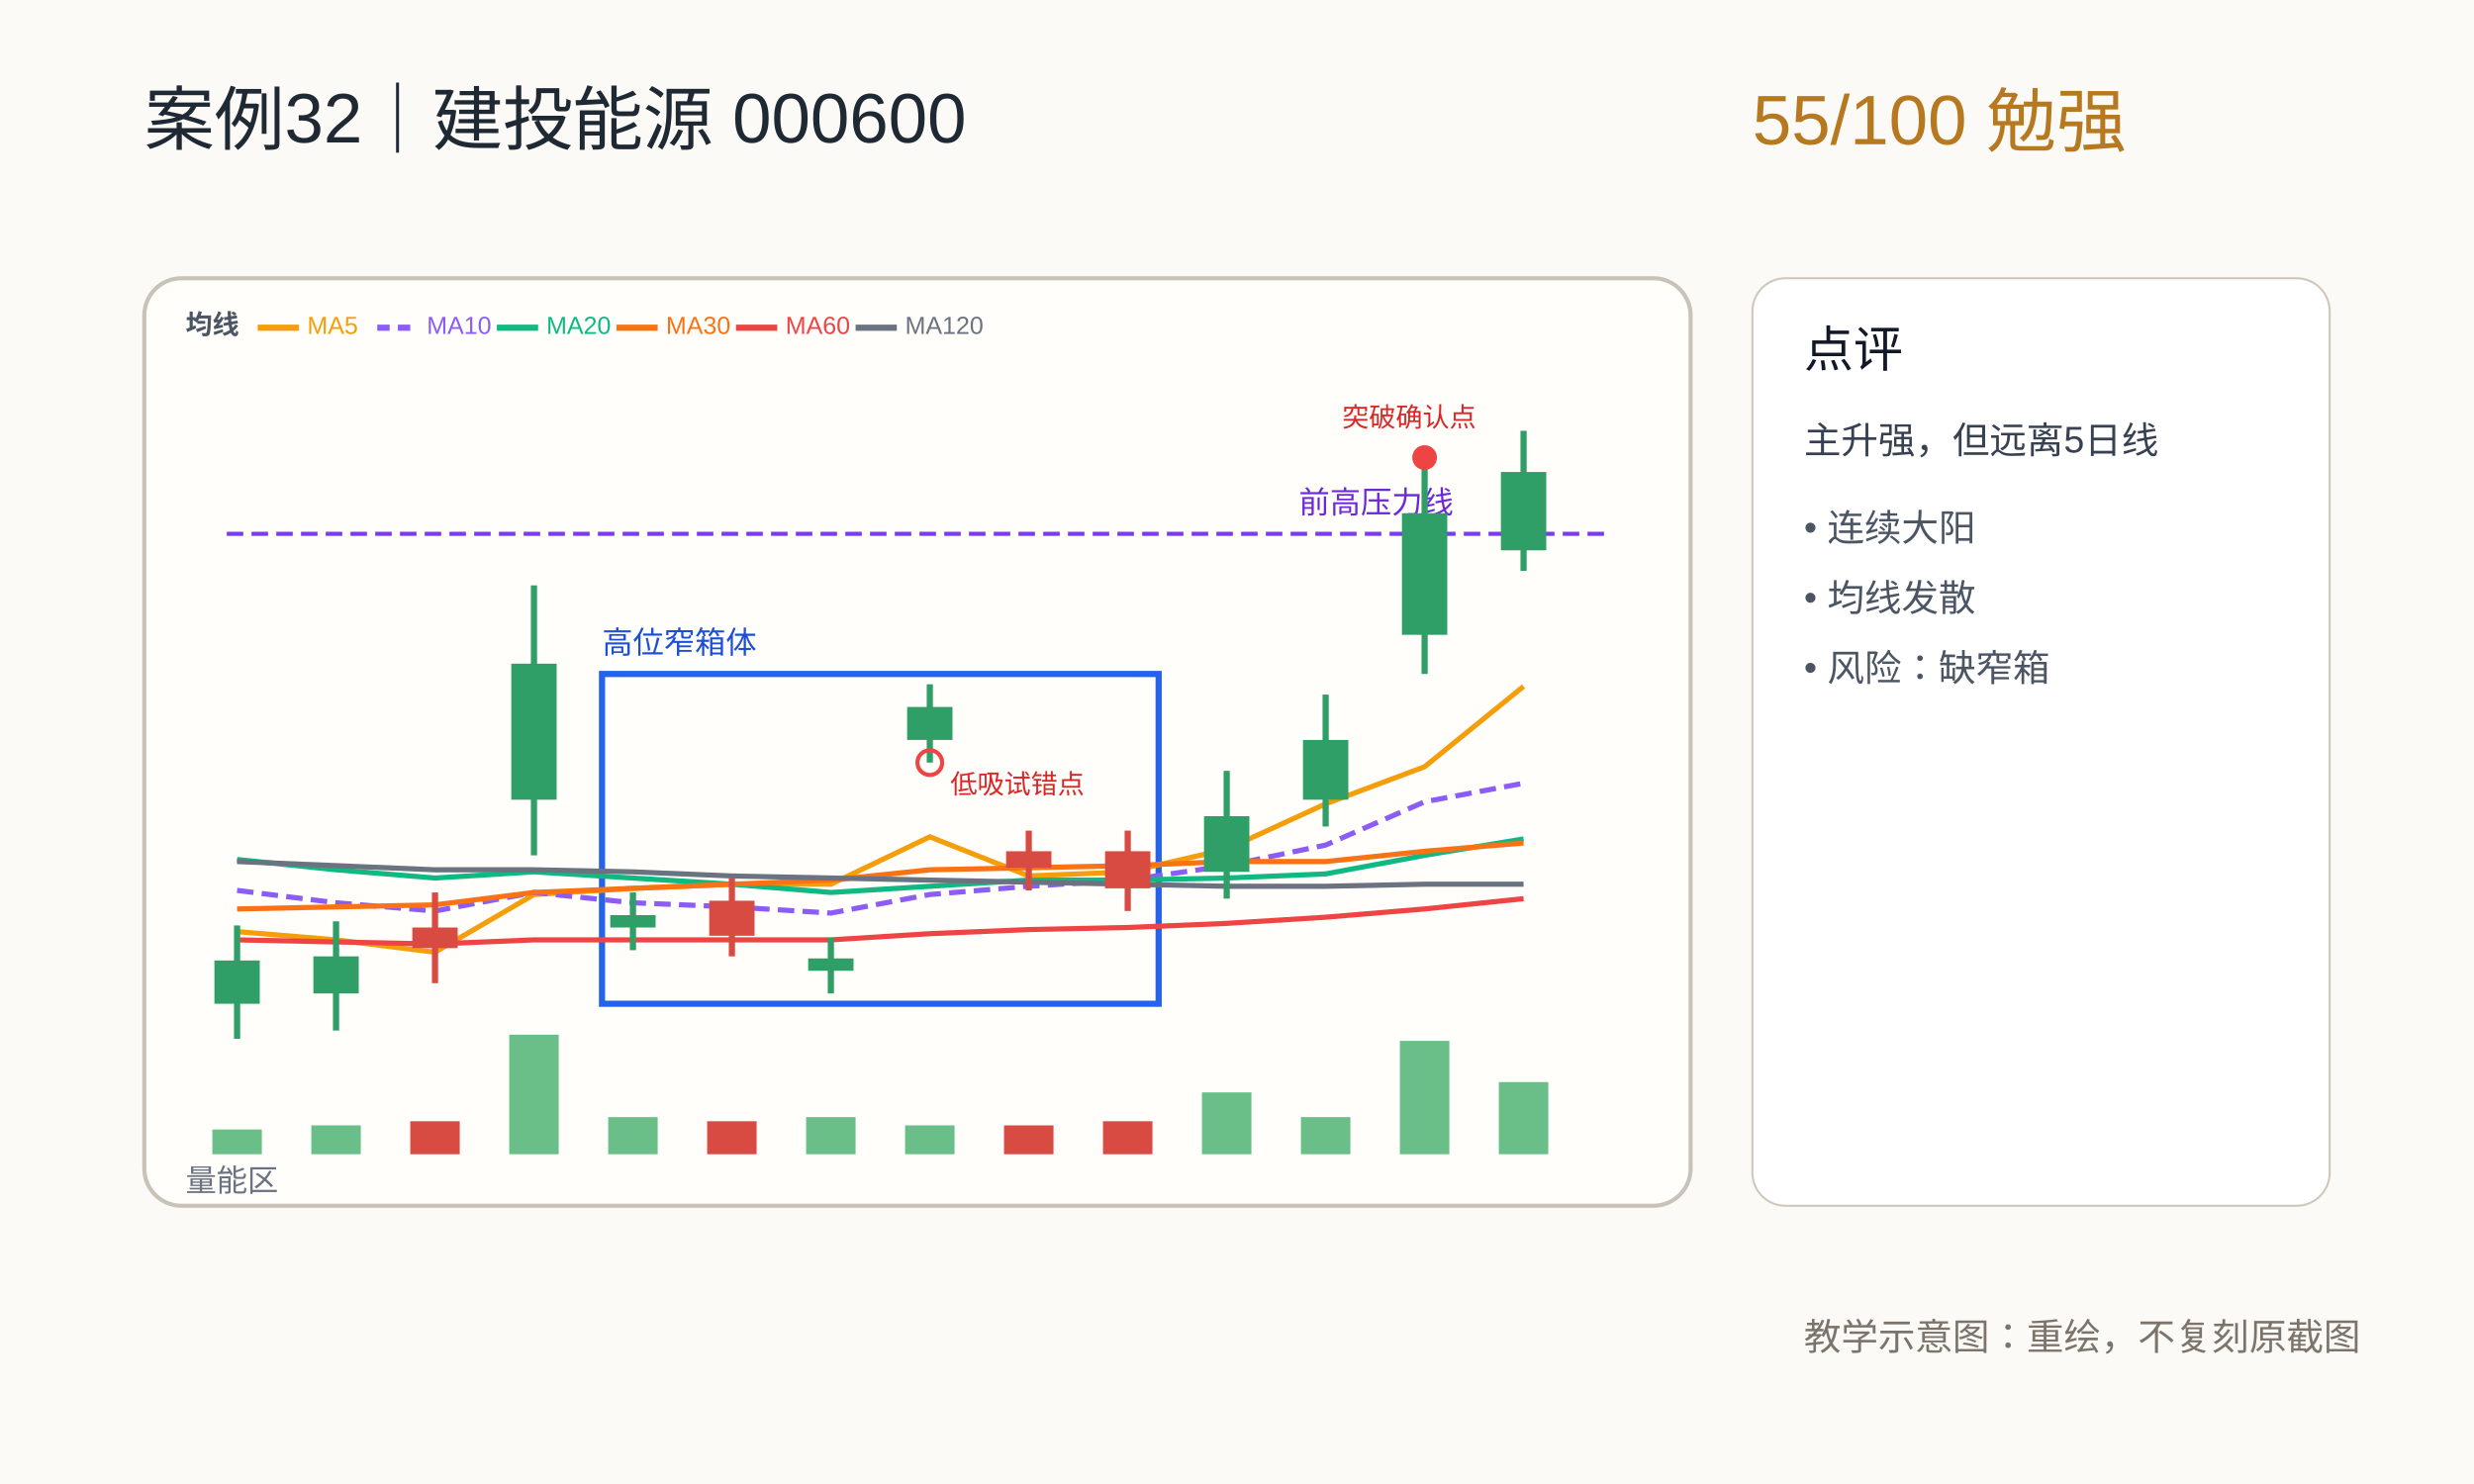
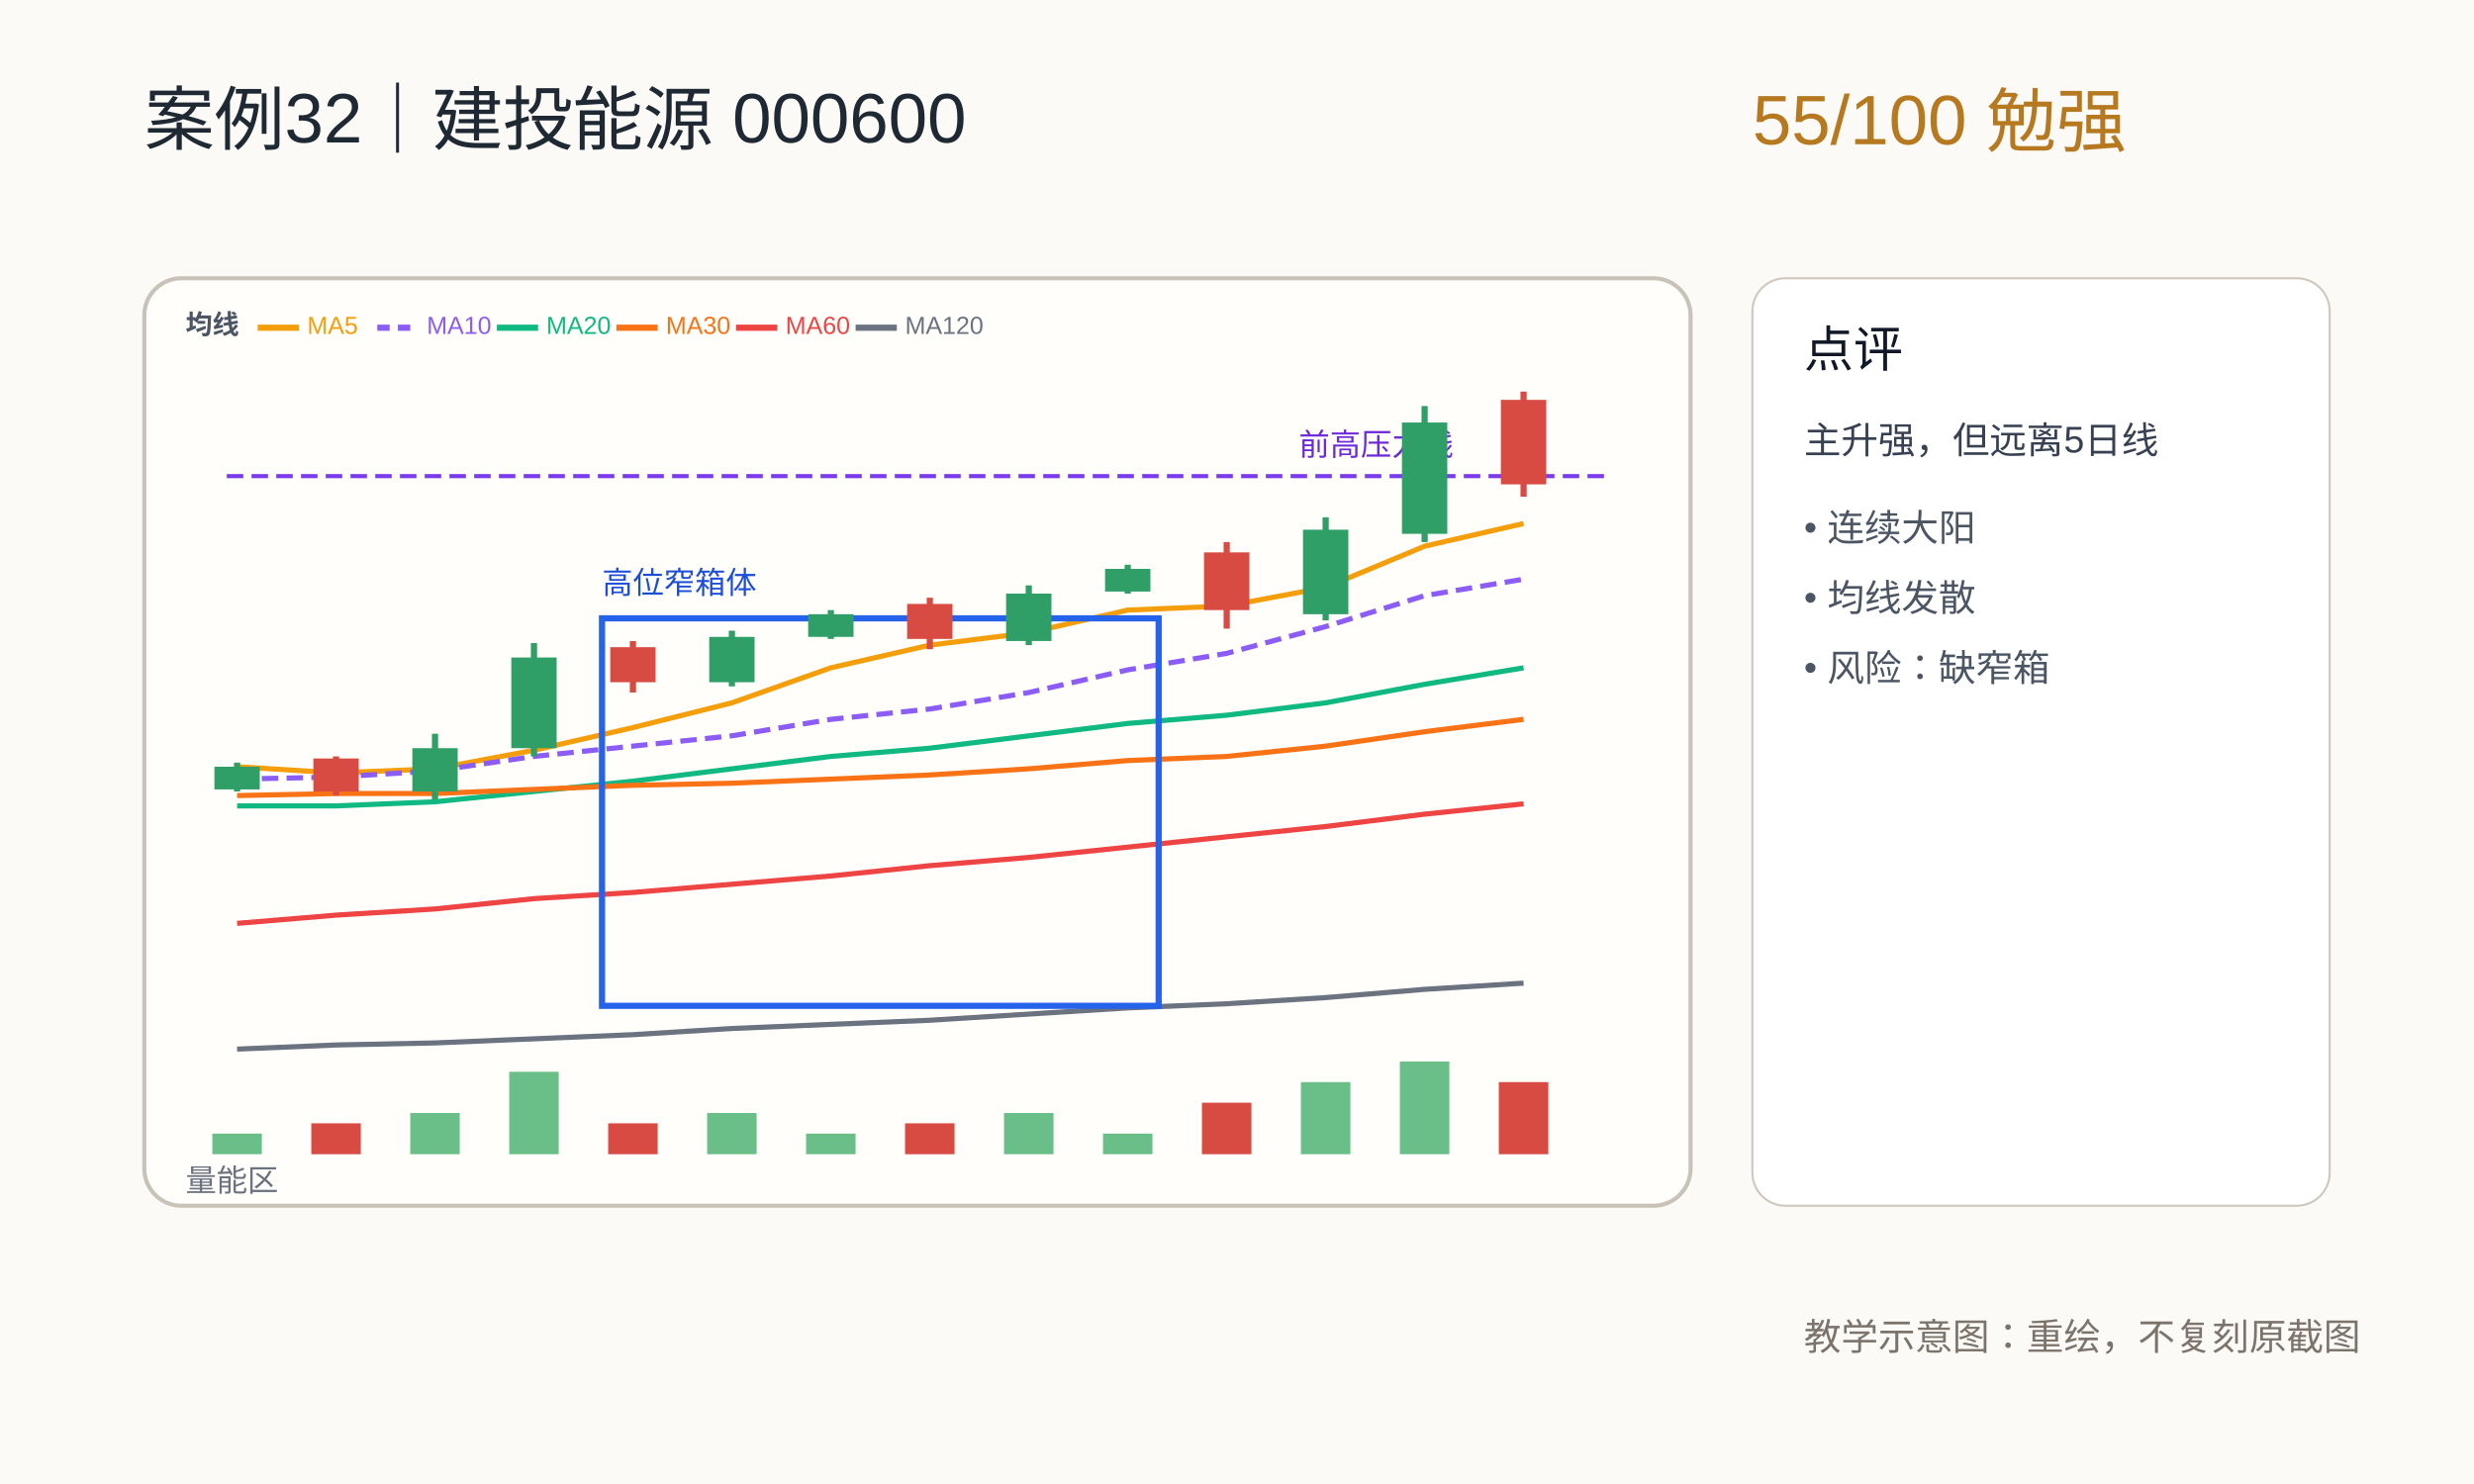
<svg xmlns="http://www.w3.org/2000/svg" width="1200" height="720" viewBox="0 0 1200 720">
  <rect width="1200" height="720" fill="#fbfaf7" />
  <rect x="70" y="135" width="750" height="450" rx="18" fill="#fffefb" stroke="#c9c2b8" stroke-width="2" />
  <text x="70" y="70" font-size="34" font-family="PingFang SC, Arial" fill="#1f2933">案例32｜建投能源 000600</text>
  <text x="850" y="70" font-size="34" font-family="PingFang SC, Arial" fill="#b7791f">55/100  勉强</text>
  <text x="90" y="162" font-size="13" font-family="PingFang SC, Arial" fill="#4b5563" font-weight="bold">均线</text>
  <line x1="125" y1="159" x2="145" y2="159" stroke="#f59e0b" stroke-width="3" />
  <text x="149" y="162" font-size="12" font-family="PingFang SC, Arial" fill="#f59e0b">MA5</text>
  <line x1="183" y1="159" x2="203" y2="159" stroke="#8b5cf6" stroke-width="3" stroke-dasharray="6,4" />
  <text x="207" y="162" font-size="12" font-family="PingFang SC, Arial" fill="#8b5cf6">MA10</text>
  <line x1="241" y1="159" x2="261" y2="159" stroke="#10b981" stroke-width="3" />
  <text x="265" y="162" font-size="12" font-family="PingFang SC, Arial" fill="#10b981">MA20</text>
  <line x1="299" y1="159" x2="319" y2="159" stroke="#f97316" stroke-width="3" />
  <text x="323" y="162" font-size="12" font-family="PingFang SC, Arial" fill="#f97316">MA30</text>
  <line x1="357" y1="159" x2="377" y2="159" stroke="#ef4444" stroke-width="3" />
  <text x="381" y="162" font-size="12" font-family="PingFang SC, Arial" fill="#ef4444">MA60</text>
  <line x1="415" y1="159" x2="435" y2="159" stroke="#6b7280" stroke-width="3" />
  <text x="439" y="162" font-size="12" font-family="PingFang SC, Arial" fill="#6b7280">MA120</text>
-   <line x1="110" y1="259" x2="780" y2="259" stroke="#7c3aed" stroke-width="2" stroke-dasharray="8,4" />
-   <text x="630" y="249" font-size="15" font-family="PingFang SC, Arial" fill="#6d28d9">前高压力线</text>
-   <rect x="292" y="327" width="270" height="160" fill="none" stroke="#2563eb" stroke-width="3" />
-   <text x="292" y="317" font-size="15" font-family="PingFang SC, Arial" fill="#1d4ed8">高位窄箱体</text>
-   <polyline points="115,452 163,456 211,462 259,434 307,431 355,429 403,429 451,406 499,425 547,423 595,412 643,390 691,372 739,333" fill="none" stroke="#f59e0b" stroke-width="2.5" />
-   <polyline points="115,432 163,438 211,442 259,433 307,438 355,440 403,443 451,434 499,430 547,427 595,420 643,410 691,389 739,380" fill="none" stroke="#8b5cf6" stroke-width="2.5" stroke-dasharray="8,4" />
-   <polyline points="115,417 163,422 211,426 259,423 307,426 355,429 403,433 451,430 499,427 547,427 595,426 643,424 691,415 739,407" fill="none" stroke="#10b981" stroke-width="2.5" />
-   <polyline points="115,441 163,440 211,439 259,433 307,431 355,429 403,427 451,422 499,421 547,420 595,418 643,418 691,413 739,409" fill="none" stroke="#f97316" stroke-width="2.5" />
-   <polyline points="115,456 163,457 211,458 259,456 307,456 355,456 403,456 451,453 499,451 547,450 595,448 643,445 691,441 739,436" fill="none" stroke="#ef4444" stroke-width="2.5" />
-   <polyline points="115,418 163,420 211,422 259,422 307,423 355,425 403,426 451,427 499,428 547,429 595,430 643,430 691,429 739,429" fill="none" stroke="#6b7280" stroke-width="2.5" />
-   <line x1="115" y1="449" x2="115" y2="504" stroke="#2f9e67" stroke-width="3" />
-   <rect x="104" y="466" width="22" height="21" fill="#2f9e67" />
-   <line x1="163" y1="447" x2="163" y2="500" stroke="#2f9e67" stroke-width="3" />
-   <rect x="152" y="464" width="22" height="18" fill="#2f9e67" />
-   <line x1="211" y1="433" x2="211" y2="477" stroke="#d74b42" stroke-width="3" />
-   <rect x="200" y="450" width="22" height="10" fill="#d74b42" />
-   <line x1="259" y1="284" x2="259" y2="415" stroke="#2f9e67" stroke-width="3" />
-   <rect x="248" y="322" width="22" height="66" fill="#2f9e67" />
-   <line x1="307" y1="433" x2="307" y2="461" stroke="#2f9e67" stroke-width="3" />
-   <rect x="296" y="444" width="22" height="6" fill="#2f9e67" />
-   <line x1="355" y1="426" x2="355" y2="464" stroke="#d74b42" stroke-width="3" />
-   <rect x="344" y="437" width="22" height="17" fill="#d74b42" />
-   <line x1="403" y1="455" x2="403" y2="482" stroke="#2f9e67" stroke-width="3" />
-   <rect x="392" y="465" width="22" height="6" fill="#2f9e67" />
-   <line x1="451" y1="332" x2="451" y2="370" stroke="#2f9e67" stroke-width="3" />
-   <rect x="440" y="343" width="22" height="16" fill="#2f9e67" />
-   <line x1="499" y1="403" x2="499" y2="432" stroke="#d74b42" stroke-width="3" />
-   <rect x="488" y="413" width="22" height="8" fill="#d74b42" />
-   <line x1="547" y1="403" x2="547" y2="442" stroke="#d74b42" stroke-width="3" />
-   <rect x="536" y="413" width="22" height="18" fill="#d74b42" />
-   <line x1="595" y1="374" x2="595" y2="436" stroke="#2f9e67" stroke-width="3" />
-   <rect x="584" y="396" width="22" height="27" fill="#2f9e67" />
-   <line x1="643" y1="337" x2="643" y2="401" stroke="#2f9e67" stroke-width="3" />
-   <rect x="632" y="359" width="22" height="29" fill="#2f9e67" />
-   <line x1="691" y1="222" x2="691" y2="327" stroke="#2f9e67" stroke-width="3" />
-   <rect x="680" y="249" width="22" height="59" fill="#2f9e67" />
-   <line x1="739" y1="209" x2="739" y2="277" stroke="#2f9e67" stroke-width="3" />
-   <rect x="728" y="229" width="22" height="38" fill="#2f9e67" />
-   <rect x="103" y="548" width="24" height="12" fill="#6abf88" />
-   <rect x="151" y="546" width="24" height="14" fill="#6abf88" />
-   <rect x="199" y="544" width="24" height="16" fill="#d74b42" />
-   <rect x="247" y="502" width="24" height="58" fill="#6abf88" />
-   <rect x="295" y="542" width="24" height="18" fill="#6abf88" />
-   <rect x="343" y="544" width="24" height="16" fill="#d74b42" />
-   <rect x="391" y="542" width="24" height="18" fill="#6abf88" />
-   <rect x="439" y="546" width="24" height="14" fill="#6abf88" />
-   <rect x="487" y="546" width="24" height="14" fill="#d74b42" />
-   <rect x="535" y="544" width="24" height="16" fill="#d74b42" />
-   <rect x="583" y="530" width="24" height="30" fill="#6abf88" />
-   <rect x="631" y="542" width="24" height="18" fill="#6abf88" />
-   <rect x="679" y="505" width="24" height="55" fill="#6abf88" />
-   <rect x="727" y="525" width="24" height="35" fill="#6abf88" />
+   <polyline points="115,372 163,375 211,373 259,364 307,353 355,341 403,324 451,313 499,307 547,296 595,294 643,285 691,265 739,254" fill="none" stroke="#f59e0b" stroke-width="2.5" />
+   <polyline points="115,378 163,377 211,374 259,367 307,362 355,357 403,349 451,344 499,336 547,325 595,317 643,304 691,289 739,281" fill="none" stroke="#8b5cf6" stroke-width="2.5" stroke-dasharray="8,4" />
+   <polyline points="115,391 163,391 211,389 259,384 307,379 355,373 403,367 451,363 499,357 547,351 595,347 643,341 691,332 739,324" fill="none" stroke="#10b981" stroke-width="2.5" />
+   <polyline points="115,386 163,385 211,385 259,383 307,381 355,380 403,378 451,376 499,373 547,369 595,367 643,362 691,355 739,349" fill="none" stroke="#f97316" stroke-width="2.5" />
+   <polyline points="115,448 163,444 211,441 259,436 307,433 355,429 403,425 451,420 499,416 547,411 595,406 643,401 691,395 739,390" fill="none" stroke="#ef4444" stroke-width="2.5" />
+   <polyline points="115,509 163,507 211,506 259,504 307,502 355,499 403,497 451,495 499,492 547,489 595,487 643,484 691,480 739,477" fill="none" stroke="#6b7280" stroke-width="2.5" />
+   <line x1="110" y1="231" x2="780" y2="231" stroke="#7c3aed" stroke-width="2" stroke-dasharray="8,4" />
+   <text x="630" y="221" font-size="15" font-family="PingFang SC, Arial" fill="#6d28d9">前高压力线</text>
+   <rect x="292" y="300" width="270" height="188" fill="none" stroke="#2563eb" stroke-width="3" />
+   <text x="292" y="288" font-size="15" font-family="PingFang SC, Arial" fill="#1d4ed8">高位窄箱体</text>
+   <line x1="115" y1="370" x2="115" y2="384" stroke="#2f9e67" stroke-width="3" />
+   <rect x="104" y="372" width="22" height="11" fill="#2f9e67" />
+   <line x1="163" y1="367" x2="163" y2="386" stroke="#d74b42" stroke-width="3" />
+   <rect x="152" y="368" width="22" height="16" fill="#d74b42" />
+   <line x1="211" y1="356" x2="211" y2="388" stroke="#2f9e67" stroke-width="3" />
+   <rect x="200" y="363" width="22" height="21" fill="#2f9e67" />
+   <line x1="259" y1="312" x2="259" y2="367" stroke="#2f9e67" stroke-width="3" />
+   <rect x="248" y="319" width="22" height="44" fill="#2f9e67" />
+   <line x1="307" y1="311" x2="307" y2="336" stroke="#d74b42" stroke-width="3" />
+   <rect x="296" y="314" width="22" height="17" fill="#d74b42" />
+   <line x1="355" y1="306" x2="355" y2="333" stroke="#2f9e67" stroke-width="3" />
+   <rect x="344" y="309" width="22" height="22" fill="#2f9e67" />
+   <line x1="403" y1="296" x2="403" y2="310" stroke="#2f9e67" stroke-width="3" />
+   <rect x="392" y="298" width="22" height="11" fill="#2f9e67" />
+   <line x1="451" y1="290" x2="451" y2="315" stroke="#d74b42" stroke-width="3" />
+   <rect x="440" y="293" width="22" height="17" fill="#d74b42" />
+   <line x1="499" y1="284" x2="499" y2="313" stroke="#2f9e67" stroke-width="3" />
+   <rect x="488" y="288" width="22" height="23" fill="#2f9e67" />
+   <line x1="547" y1="274" x2="547" y2="288" stroke="#2f9e67" stroke-width="3" />
+   <rect x="536" y="276" width="22" height="11" fill="#2f9e67" />
+   <line x1="595" y1="263" x2="595" y2="305" stroke="#d74b42" stroke-width="3" />
+   <rect x="584" y="268" width="22" height="28" fill="#d74b42" />
+   <line x1="643" y1="251" x2="643" y2="301" stroke="#2f9e67" stroke-width="3" />
+   <rect x="632" y="257" width="22" height="41" fill="#2f9e67" />
+   <line x1="691" y1="197" x2="691" y2="263" stroke="#2f9e67" stroke-width="3" />
+   <rect x="680" y="205" width="22" height="54" fill="#2f9e67" />
+   <line x1="739" y1="190" x2="739" y2="241" stroke="#d74b42" stroke-width="3" />
+   <rect x="728" y="194" width="22" height="41" fill="#d74b42" />
+   <rect x="103" y="550" width="24" height="10" fill="#6abf88" />
+   <rect x="151" y="545" width="24" height="15" fill="#d74b42" />
+   <rect x="199" y="540" width="24" height="20" fill="#6abf88" />
+   <rect x="247" y="520" width="24" height="40" fill="#6abf88" />
+   <rect x="295" y="545" width="24" height="15" fill="#d74b42" />
+   <rect x="343" y="540" width="24" height="20" fill="#6abf88" />
+   <rect x="391" y="550" width="24" height="10" fill="#6abf88" />
+   <rect x="439" y="545" width="24" height="15" fill="#d74b42" />
+   <rect x="487" y="540" width="24" height="20" fill="#6abf88" />
+   <rect x="535" y="550" width="24" height="10" fill="#6abf88" />
+   <rect x="583" y="535" width="24" height="25" fill="#d74b42" />
+   <rect x="631" y="525" width="24" height="35" fill="#6abf88" />
+   <rect x="679" y="515" width="24" height="45" fill="#6abf88" />
+   <rect x="727" y="525" width="24" height="35" fill="#d74b42" />
  <text x="90" y="578" font-size="15" font-family="PingFang SC, Arial" fill="#6b7280">量能区</text>
-   <circle cx="451" cy="370" r="6" fill="none" stroke="#ef4444" stroke-width="2" />
-   <text x="461" y="385" font-size="13" font-family="PingFang SC, Arial" fill="#dc2626">低吸试错点</text>
-   <circle cx="691" cy="222" r="6" fill="#ef4444" stroke="none" />
-   <text x="651" y="207" font-size="13" font-family="PingFang SC, Arial" fill="#dc2626">突破确认点</text>
  <rect x="850" y="135" width="280" height="450" rx="16" fill="#ffffff" stroke="#d0c7bc" />
  <text x="875" y="178" font-size="24" font-family="PingFang SC, Arial" fill="#111827">点评</text>
  <text x="875" y="220" font-size="18" font-family="PingFang SC, Arial" fill="#374151">主升强，但远离5日线</text>
  <text x="875" y="262" font-size="18" font-family="PingFang SC, Arial" fill="#4b5563">• 连续大阳</text>
  <text x="875" y="296" font-size="18" font-family="PingFang SC, Arial" fill="#4b5563">• 均线发散</text>
  <text x="875" y="330" font-size="18" font-family="PingFang SC, Arial" fill="#4b5563">• 风险：缺窄箱</text>
  <text x="875" y="655" font-size="18" font-family="PingFang SC, Arial" fill="#7c746b">教学示意图：重绘，不复刻原截图</text>
</svg>
